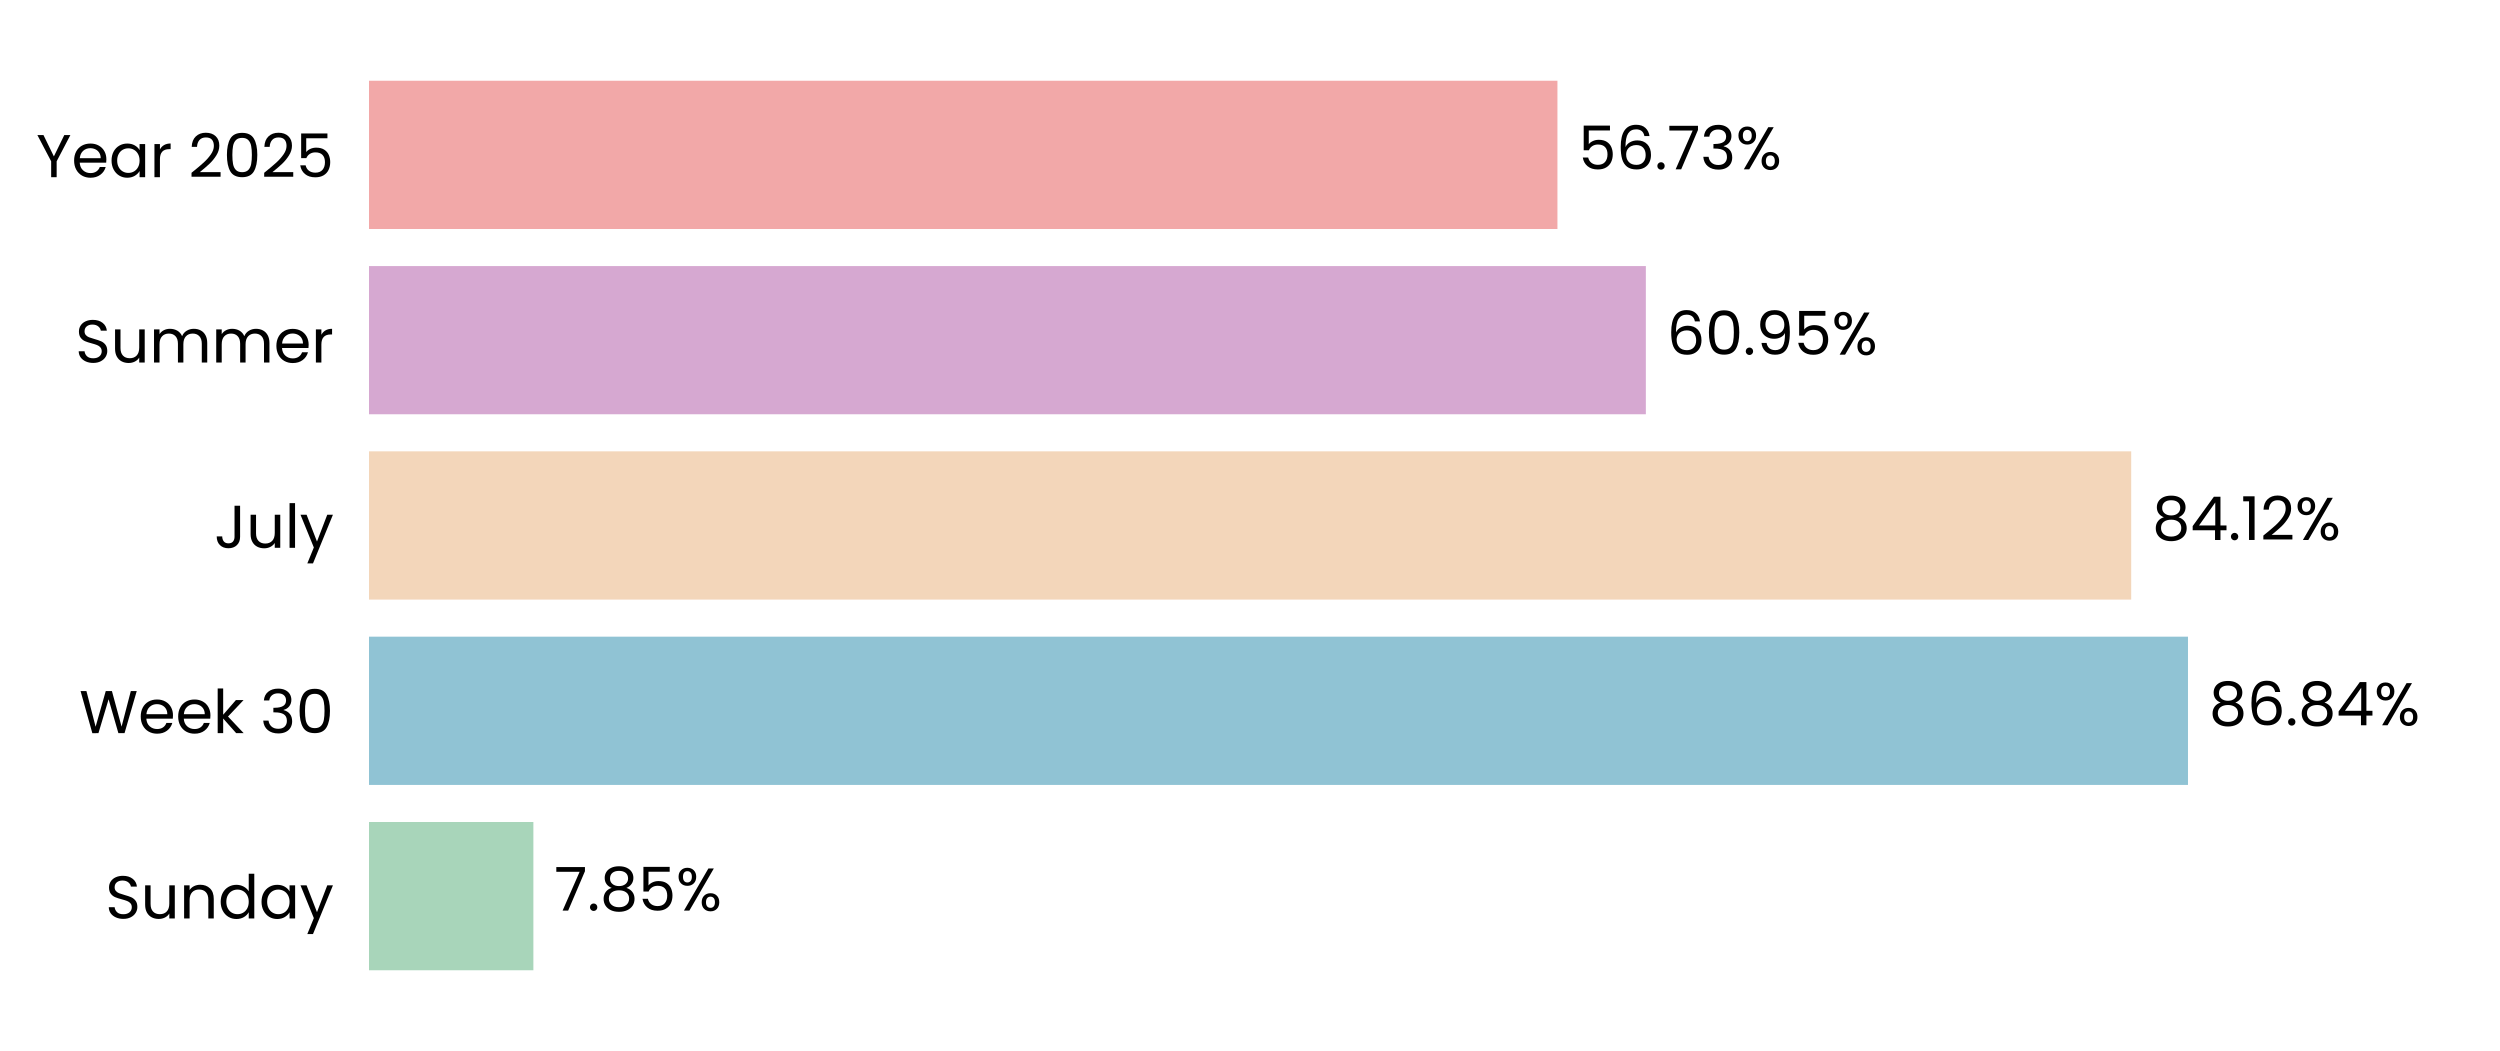
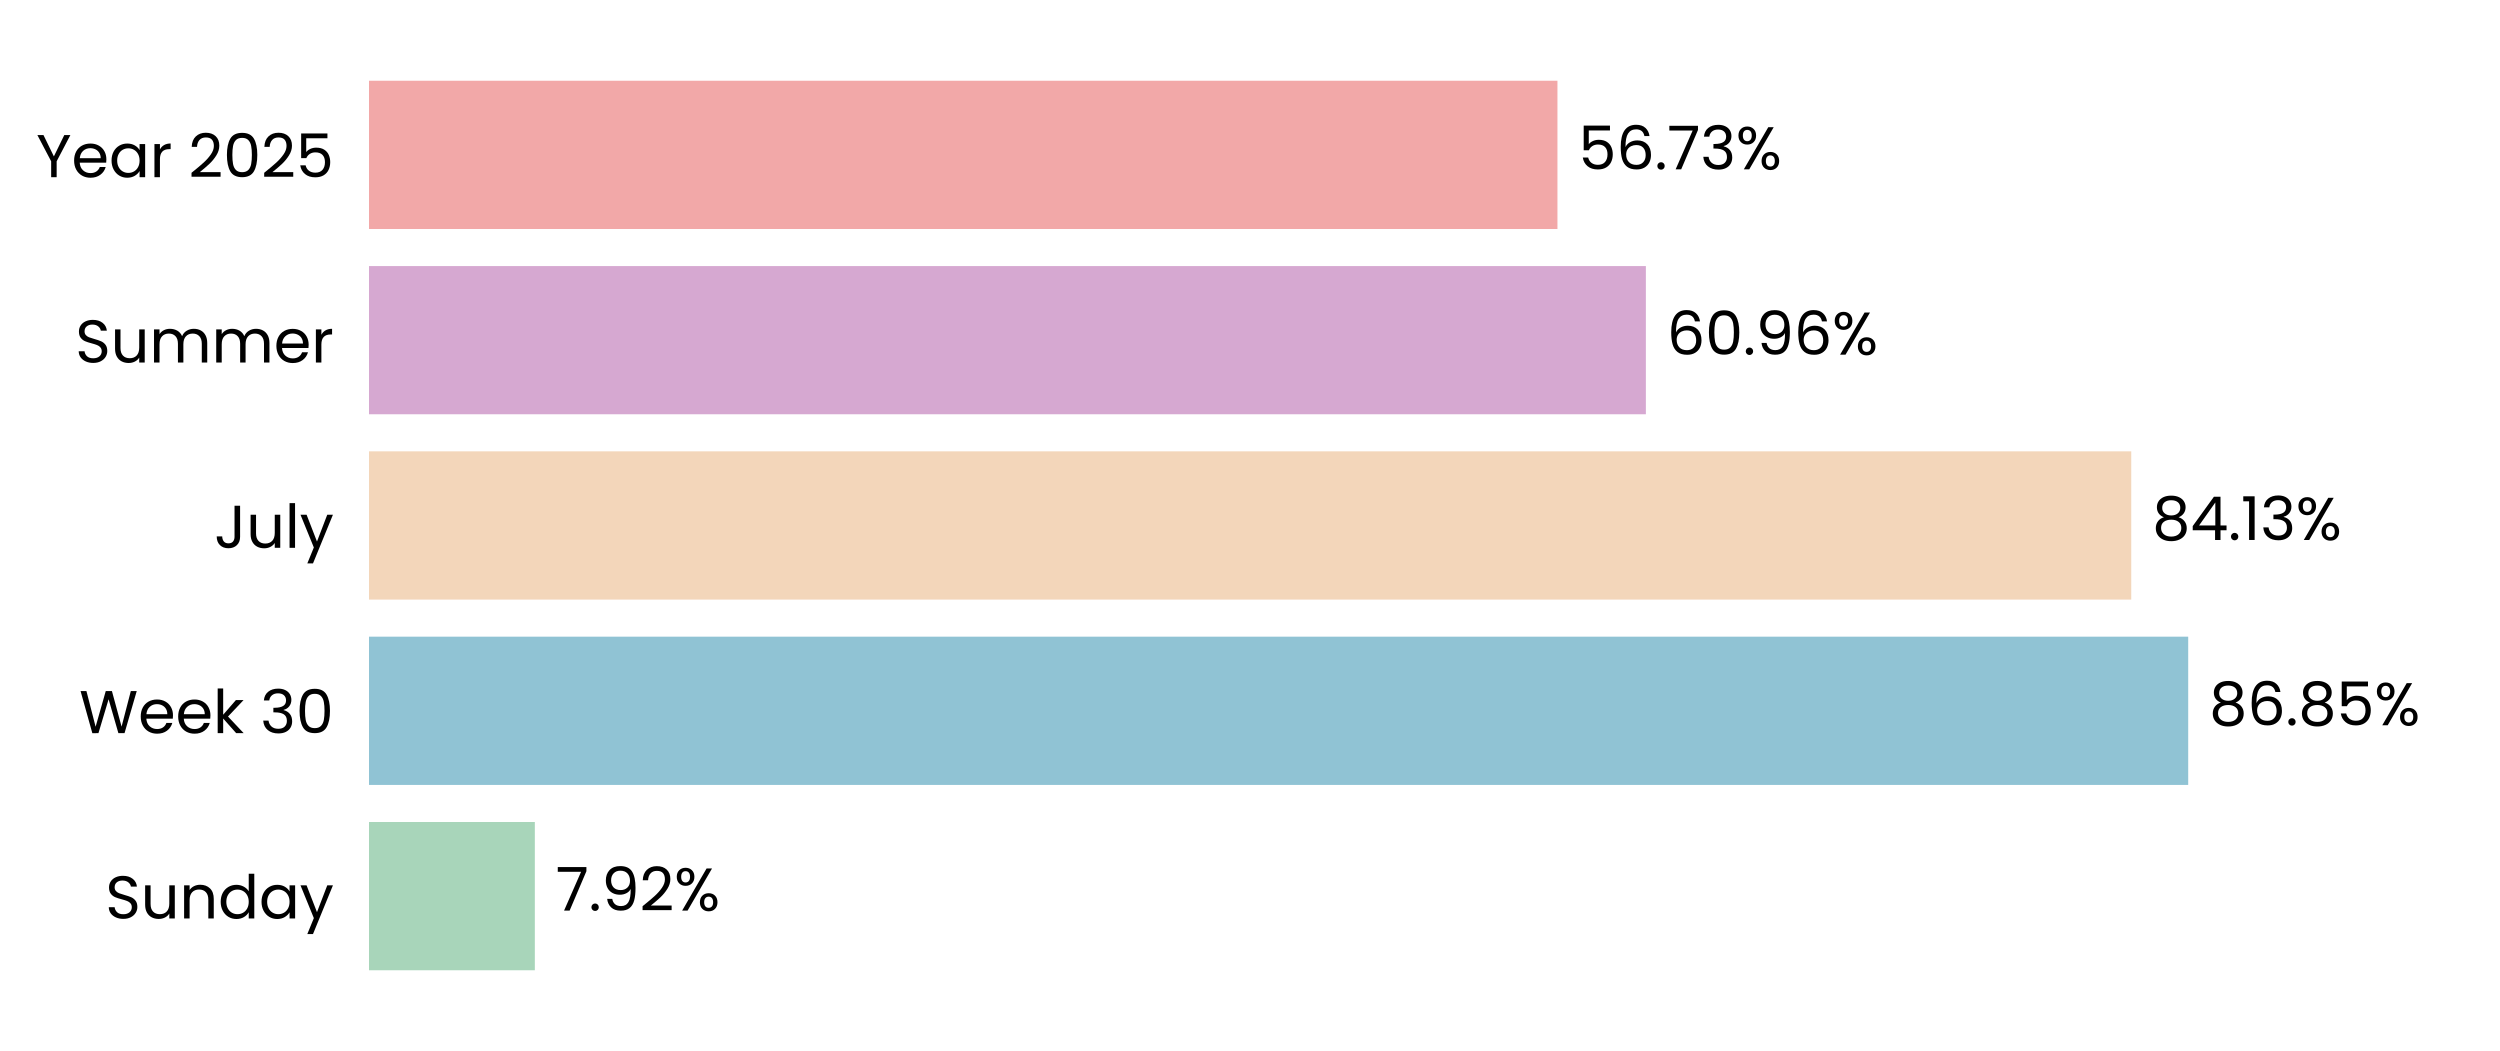
<svg xmlns="http://www.w3.org/2000/svg" xmlns:xlink="http://www.w3.org/1999/xlink" width="496.691pt" height="208.8pt" viewBox="0 0 496.691 208.8" version="1.1">
  <defs>
    <style type="text/css">*{stroke-linejoin: round; stroke-linecap: butt}</style>
  </defs>
  <g id="figure_1">
    <g id="patch_1">
      <path d="M 0 208.8  L 496.691 208.8  L 496.691 0  L 0 0  L 0 208.8  z " style="fill: none" />
    </g>
    <g id="axes_1">
      <g id="patch_2">
        <path d="M 73.311 201.6  L 489.491 201.6  L 489.491 7.2  L 73.311 7.2  L 73.311 201.6  z " style="fill: none" />
      </g>
      <g id="patch_3">
-         <path d="M 73.311 192.764  L 105.97 192.764  L 105.97 163.309  L 73.311 163.309  z " clip-path="url(#p67570dd483)" style="fill: #a8d5ba" />
+         <path d="M 73.311 192.764  L 106.259 192.764  L 106.259 163.309  L 73.311 163.309  z " clip-path="url(#pd08af35c40)" style="fill: #a8d5ba" />
      </g>
      <g id="patch_4">
-         <path d="M 73.311 155.945  L 434.702 155.945  L 434.702 126.491  L 73.311 126.491  z " clip-path="url(#p67570dd483)" style="fill: #90c3d4" />
+         <path d="M 73.311 155.945  L 434.744 155.945  L 434.744 126.491  L 73.311 126.491  z " clip-path="url(#pd08af35c40)" style="fill: #90c3d4" />
      </g>
      <g id="patch_5">
-         <path d="M 73.311 119.127  L 423.419 119.127  L 423.419 89.673  L 73.311 89.673  z " clip-path="url(#p67570dd483)" style="fill: #f3d6ba" />
+         <path d="M 73.311 119.127  L 423.428 119.127  L 423.428 89.673  L 73.311 89.673  z " clip-path="url(#pd08af35c40)" style="fill: #f3d6ba" />
      </g>
      <g id="patch_6">
-         <path d="M 73.311 82.309  L 326.993 82.309  L 326.993 52.855  L 73.311 52.855  z " clip-path="url(#p67570dd483)" style="fill: #d6a8d1" />
+         <path d="M 73.311 82.309  L 326.996 82.309  L 326.996 52.855  L 73.311 52.855  z " clip-path="url(#pd08af35c40)" style="fill: #d6a8d1" />
      </g>
      <g id="patch_7">
-         <path d="M 73.311 45.491  L 309.426 45.491  L 309.426 16.036  L 73.311 16.036  z " clip-path="url(#p67570dd483)" style="fill: #f2a8a8" />
+         <path d="M 73.311 45.491  L 309.427 45.491  L 309.427 16.036  L 73.311 16.036  z " clip-path="url(#pd08af35c40)" style="fill: #f2a8a8" />
      </g>
      <g id="matplotlib.axis_1">
        <g id="ytick_1">
          <g id="text_1">
            <g transform="translate(20.92875 182.4764) scale(0.12 -0.12)">
              <defs>
                <path id="Poppins-Regular-53" d="M 1907 -45  Q 1466 -45 1117 112  Q 768 269 569 547  Q 371 826 365 1190  L 986 1190  Q 1018 877 1245 662  Q 1472 448 1907 448  Q 2323 448 2563 656  Q 2803 864 2803 1190  Q 2803 1446 2662 1606  Q 2522 1766 2310 1849  Q 2099 1933 1741 2029  Q 1299 2144 1033 2259  Q 768 2374 579 2620  Q 390 2867 390 3283  Q 390 3648 576 3929  Q 762 4211 1098 4364  Q 1434 4518 1869 4518  Q 2496 4518 2896 4204  Q 3296 3891 3347 3373  L 2707 3373  Q 2675 3629 2438 3824  Q 2202 4019 1811 4019  Q 1446 4019 1216 3830  Q 986 3642 986 3302  Q 986 3059 1123 2905  Q 1261 2752 1462 2672  Q 1664 2592 2029 2490  Q 2470 2368 2739 2249  Q 3008 2131 3200 1884  Q 3392 1638 3392 1216  Q 3392 890 3219 602  Q 3046 314 2707 134  Q 2368 -45 1907 -45  z " transform="scale(0.015625)" />
                <path id="Poppins-Regular-75" d="M 3603 3507  L 3603 0  L 3021 0  L 3021 518  Q 2854 250 2556 99  Q 2259 -51 1901 -51  Q 1491 -51 1164 118  Q 838 288 649 627  Q 461 966 461 1453  L 461 3507  L 1037 3507  L 1037 1530  Q 1037 1011 1299 732  Q 1562 454 2016 454  Q 2483 454 2752 742  Q 3021 1030 3021 1581  L 3021 3507  L 3603 3507  z " transform="scale(0.015625)" />
                <path id="Poppins-Regular-6e" d="M 2202 3571  Q 2842 3571 3238 3184  Q 3635 2797 3635 2067  L 3635 0  L 3059 0  L 3059 1984  Q 3059 2509 2796 2787  Q 2534 3066 2080 3066  Q 1619 3066 1347 2778  Q 1075 2490 1075 1939  L 1075 0  L 493 0  L 493 3507  L 1075 3507  L 1075 3008  Q 1248 3277 1545 3424  Q 1843 3571 2202 3571  z " transform="scale(0.015625)" />
                <path id="Poppins-Regular-64" d="M 275 1766  Q 275 2304 492 2710  Q 710 3117 1091 3341  Q 1472 3565 1946 3565  Q 2355 3565 2707 3376  Q 3059 3187 3245 2880  L 3245 4736  L 3834 4736  L 3834 0  L 3245 0  L 3245 659  Q 3072 346 2733 144  Q 2394 -58 1939 -58  Q 1472 -58 1091 172  Q 710 403 492 819  Q 275 1235 275 1766  z M 3245 1760  Q 3245 2157 3085 2451  Q 2925 2746 2653 2902  Q 2381 3059 2054 3059  Q 1728 3059 1459 2905  Q 1190 2752 1030 2457  Q 870 2163 870 1766  Q 870 1363 1030 1065  Q 1190 768 1459 611  Q 1728 454 2054 454  Q 2381 454 2653 611  Q 2925 768 3085 1065  Q 3245 1363 3245 1760  z " transform="scale(0.015625)" />
                <path id="Poppins-Regular-61" d="M 275 1766  Q 275 2304 492 2710  Q 710 3117 1091 3341  Q 1472 3565 1939 3565  Q 2400 3565 2739 3366  Q 3078 3168 3245 2867  L 3245 3507  L 3834 3507  L 3834 0  L 3245 0  L 3245 653  Q 3072 346 2729 144  Q 2387 -58 1933 -58  Q 1466 -58 1088 172  Q 710 403 492 819  Q 275 1235 275 1766  z M 3245 1760  Q 3245 2157 3085 2451  Q 2925 2746 2653 2902  Q 2381 3059 2054 3059  Q 1728 3059 1459 2905  Q 1190 2752 1030 2457  Q 870 2163 870 1766  Q 870 1363 1030 1065  Q 1190 768 1459 611  Q 1728 454 2054 454  Q 2381 454 2653 611  Q 2925 768 3085 1065  Q 3245 1363 3245 1760  z " transform="scale(0.015625)" />
                <path id="Poppins-Regular-79" d="M 3514 3507  L 1402 -1651  L 800 -1651  L 1491 38  L 77 3507  L 723 3507  L 1824 666  L 2912 3507  L 3514 3507  z " transform="scale(0.015625)" />
              </defs>
              <use xlink:href="#Poppins-Regular-53" />
              <use xlink:href="#Poppins-Regular-75" transform="translate(58.7 0)" />
              <use xlink:href="#Poppins-Regular-6e" transform="translate(122.7 0)" />
              <use xlink:href="#Poppins-Regular-64" transform="translate(186.7 0)" />
              <use xlink:href="#Poppins-Regular-61" transform="translate(254.3 0)" />
              <use xlink:href="#Poppins-Regular-79" transform="translate(321.8999 0)" />
            </g>
          </g>
        </g>
        <g id="ytick_2">
          <g id="text_2">
            <g transform="translate(15.73125 145.6582) scale(0.12 -0.12)">
              <defs>
                <path id="Poppins-Regular-57" d="M 6099 4461  L 4806 0  L 4154 0  L 3117 3590  L 2042 0  L 1395 -6  L 147 4461  L 768 4461  L 1741 678  L 2816 4461  L 3469 4461  L 4493 691  L 5472 4461  L 6099 4461  z " transform="scale(0.015625)" />
                <path id="Poppins-Regular-65" d="M 3693 1888  Q 3693 1722 3674 1536  L 870 1536  Q 902 1018 1225 726  Q 1549 435 2010 435  Q 2387 435 2640 611  Q 2893 787 2995 1082  L 3622 1082  Q 3482 576 3059 259  Q 2637 -58 2010 -58  Q 1510 -58 1116 166  Q 723 390 499 803  Q 275 1216 275 1760  Q 275 2304 492 2713  Q 710 3123 1104 3344  Q 1498 3565 2010 3565  Q 2509 3565 2893 3347  Q 3277 3130 3485 2749  Q 3693 2368 3693 1888  z M 3091 2010  Q 3091 2342 2944 2582  Q 2797 2822 2544 2947  Q 2291 3072 1984 3072  Q 1542 3072 1232 2790  Q 922 2509 877 2010  L 3091 2010  z " transform="scale(0.015625)" />
                <path id="Poppins-Regular-6b" d="M 2451 0  L 1075 1549  L 1075 0  L 493 0  L 493 4736  L 1075 4736  L 1075 1952  L 2426 3507  L 3238 3507  L 1587 1760  L 3245 0  L 2451 0  z " transform="scale(0.015625)" />
                <path id="Poppins-Regular-20" transform="scale(0.015625)" />
                <path id="Poppins-Regular-33" d="M 384 3462  Q 429 4051 838 4384  Q 1248 4717 1901 4717  Q 2336 4717 2653 4560  Q 2970 4403 3133 4134  Q 3296 3866 3296 3526  Q 3296 3130 3069 2842  Q 2842 2554 2477 2470  L 2477 2438  Q 2893 2336 3136 2035  Q 3379 1734 3379 1248  Q 3379 883 3212 592  Q 3046 301 2713 134  Q 2381 -32 1914 -32  Q 1235 -32 800 323  Q 365 678 314 1331  L 877 1331  Q 922 947 1190 704  Q 1459 461 1907 461  Q 2355 461 2588 694  Q 2822 928 2822 1299  Q 2822 1779 2502 1990  Q 2182 2202 1536 2202  L 1389 2202  L 1389 2688  L 1542 2688  Q 2131 2694 2432 2883  Q 2733 3072 2733 3469  Q 2733 3808 2512 4013  Q 2291 4218 1882 4218  Q 1485 4218 1241 4013  Q 998 3808 954 3462  L 384 3462  z " transform="scale(0.015625)" />
                <path id="Poppins-Regular-30" d="M 397 2362  Q 397 3462 755 4080  Q 1114 4698 2010 4698  Q 2899 4698 3257 4080  Q 3616 3462 3616 2362  Q 3616 1242 3257 621  Q 2899 0 2010 0  Q 1114 0 755 621  Q 397 1242 397 2362  z M 3040 2362  Q 3040 2918 2966 3305  Q 2893 3693 2665 3929  Q 2438 4166 2010 4166  Q 1574 4166 1347 3929  Q 1120 3693 1046 3305  Q 973 2918 973 2362  Q 973 1786 1046 1395  Q 1120 1005 1347 768  Q 1574 531 2010 531  Q 2438 531 2665 768  Q 2893 1005 2966 1395  Q 3040 1786 3040 2362  z " transform="scale(0.015625)" />
              </defs>
              <use xlink:href="#Poppins-Regular-57" />
              <use xlink:href="#Poppins-Regular-65" transform="translate(97.59999 0)" />
              <use xlink:href="#Poppins-Regular-65" transform="translate(159.6 0)" />
              <use xlink:href="#Poppins-Regular-6b" transform="translate(221.6 0)" />
              <use xlink:href="#Poppins-Regular-20" transform="translate(273.0999 0)" />
              <use xlink:href="#Poppins-Regular-33" transform="translate(299.7999 0)" />
              <use xlink:href="#Poppins-Regular-30" transform="translate(358.6999 0)" />
            </g>
          </g>
        </g>
        <g id="ytick_3">
          <g id="text_3">
            <g transform="translate(42.56437 108.84) scale(0.12 -0.12)">
              <defs>
                <path id="Poppins-Regular-4a" d="M 2739 4461  L 2739 1165  Q 2739 614 2400 284  Q 2061 -45 1504 -45  Q 941 -45 601 291  Q 262 627 262 1210  L 845 1210  Q 851 883 1014 678  Q 1178 474 1504 474  Q 1830 474 1990 669  Q 2150 864 2150 1165  L 2150 4461  L 2739 4461  z " transform="scale(0.015625)" />
                <path id="Poppins-Regular-6c" d="M 1075 4736  L 1075 0  L 493 0  L 493 4736  L 1075 4736  z " transform="scale(0.015625)" />
              </defs>
              <use xlink:href="#Poppins-Regular-4a" />
              <use xlink:href="#Poppins-Regular-75" transform="translate(52.99999 0)" />
              <use xlink:href="#Poppins-Regular-6c" transform="translate(117 0)" />
              <use xlink:href="#Poppins-Regular-79" transform="translate(141.6 0)" />
            </g>
          </g>
        </g>
        <g id="ytick_4">
          <g id="text_4">
            <g transform="translate(14.95125 72.02182) scale(0.12 -0.12)">
              <defs>
                <path id="Poppins-Regular-6d" d="M 4710 3571  Q 5120 3571 5440 3401  Q 5760 3232 5945 2893  Q 6131 2554 6131 2067  L 6131 0  L 5555 0  L 5555 1984  Q 5555 2509 5296 2787  Q 5037 3066 4595 3066  Q 4141 3066 3872 2774  Q 3603 2483 3603 1933  L 3603 0  L 3027 0  L 3027 1984  Q 3027 2509 2768 2787  Q 2509 3066 2067 3066  Q 1613 3066 1344 2774  Q 1075 2483 1075 1933  L 1075 0  L 493 0  L 493 3507  L 1075 3507  L 1075 3002  Q 1248 3277 1539 3424  Q 1830 3571 2182 3571  Q 2624 3571 2963 3372  Q 3302 3174 3469 2790  Q 3616 3162 3955 3366  Q 4294 3571 4710 3571  z " transform="scale(0.015625)" />
                <path id="Poppins-Regular-72" d="M 1075 2938  Q 1229 3238 1513 3404  Q 1798 3571 2208 3571  L 2208 2970  L 2054 2970  Q 1075 2970 1075 1907  L 1075 0  L 493 0  L 493 3507  L 1075 3507  L 1075 2938  z " transform="scale(0.015625)" />
              </defs>
              <use xlink:href="#Poppins-Regular-53" />
              <use xlink:href="#Poppins-Regular-75" transform="translate(58.7 0)" />
              <use xlink:href="#Poppins-Regular-6d" transform="translate(122.7 0)" />
              <use xlink:href="#Poppins-Regular-6d" transform="translate(225.7 0)" />
              <use xlink:href="#Poppins-Regular-65" transform="translate(328.7 0)" />
              <use xlink:href="#Poppins-Regular-72" transform="translate(390.6999 0)" />
            </g>
          </g>
        </g>
        <g id="ytick_5">
          <g id="text_5">
            <g transform="translate(7.2 35.20364) scale(0.12 -0.12)">
              <defs>
                <path id="Poppins-Regular-59" d="M 3616 4461  L 2163 1683  L 2163 0  L 1581 0  L 1581 1683  L 122 4461  L 768 4461  L 1869 2202  L 2970 4461  L 3616 4461  z " transform="scale(0.015625)" />
                <path id="Poppins-Regular-32" d="M 326 467  Q 1139 1120 1600 1539  Q 2061 1958 2377 2416  Q 2694 2874 2694 3315  Q 2694 3731 2492 3971  Q 2291 4211 1843 4211  Q 1408 4211 1168 3939  Q 928 3667 909 3213  L 346 3213  Q 371 3930 780 4320  Q 1190 4710 1837 4710  Q 2496 4710 2883 4345  Q 3270 3981 3270 3341  Q 3270 2810 2953 2307  Q 2637 1805 2233 1424  Q 1830 1043 1203 538  L 3405 538  L 3405 51  L 326 51  L 326 467  z " transform="scale(0.015625)" />
                <path id="Poppins-Regular-35" d="M 3347 4122  L 1101 4122  L 1101 2662  Q 1248 2867 1536 2998  Q 1824 3130 2157 3130  Q 2688 3130 3021 2909  Q 3354 2688 3498 2339  Q 3642 1990 3642 1600  Q 3642 1139 3469 774  Q 3296 410 2941 198  Q 2586 -13 2061 -13  Q 1389 -13 973 332  Q 557 678 467 1254  L 1037 1254  Q 1120 890 1389 685  Q 1658 480 2067 480  Q 2573 480 2829 784  Q 3085 1088 3085 1587  Q 3085 2086 2829 2358  Q 2573 2630 2074 2630  Q 1734 2630 1481 2467  Q 1229 2304 1114 2022  L 563 2022  L 563 4634  L 3347 4634  L 3347 4122  z " transform="scale(0.015625)" />
              </defs>
              <use xlink:href="#Poppins-Regular-59" />
              <use xlink:href="#Poppins-Regular-65" transform="translate(58.39999 0)" />
              <use xlink:href="#Poppins-Regular-61" transform="translate(120.4 0)" />
              <use xlink:href="#Poppins-Regular-72" transform="translate(188 0)" />
              <use xlink:href="#Poppins-Regular-20" transform="translate(225.3 0)" />
              <use xlink:href="#Poppins-Regular-32" transform="translate(252 0)" />
              <use xlink:href="#Poppins-Regular-30" transform="translate(309.4999 0)" />
              <use xlink:href="#Poppins-Regular-32" transform="translate(372.2999 0)" />
              <use xlink:href="#Poppins-Regular-35" transform="translate(429.7999 0)" />
            </g>
          </g>
        </g>
      </g>
      <g id="text_6">
-         <g transform="translate(110.1316 180.9164) scale(0.12 -0.12)">
+         <g transform="translate(110.4206 180.9164) scale(0.12 -0.12)">
          <defs>
            <path id="Poppins-Regular-37" d="M 3245 4173  L 1466 0  L 877 0  L 2682 4115  L 211 4115  L 211 4614  L 3245 4614  L 3245 4173  z " transform="scale(0.015625)" />
            <path id="Poppins-Regular-2e" d="M 678 -38  Q 512 -38 397 77  Q 282 192 282 358  Q 282 525 397 640  Q 512 755 678 755  Q 838 755 950 640  Q 1062 525 1062 358  Q 1062 192 950 77  Q 838 -38 678 -38  z " transform="scale(0.015625)" />
-             <path id="Poppins-Regular-38" d="M 1242 2406  Q 883 2547 691 2816  Q 499 3085 499 3469  Q 499 3814 672 4092  Q 845 4371 1187 4534  Q 1530 4698 2016 4698  Q 2502 4698 2844 4534  Q 3187 4371 3363 4092  Q 3539 3814 3539 3469  Q 3539 3098 3340 2819  Q 3142 2541 2797 2406  Q 3194 2285 3427 1981  Q 3661 1677 3661 1248  Q 3661 832 3456 521  Q 3251 211 2876 41  Q 2502 -128 2016 -128  Q 1530 -128 1162 41  Q 794 211 589 521  Q 384 832 384 1248  Q 384 1677 614 1984  Q 845 2291 1242 2406  z M 2976 3398  Q 2976 3789 2720 4000  Q 2464 4211 2016 4211  Q 1574 4211 1318 4000  Q 1062 3789 1062 3392  Q 1062 3034 1328 2816  Q 1594 2598 2016 2598  Q 2445 2598 2710 2819  Q 2976 3040 2976 3398  z M 2016 2150  Q 1542 2150 1241 1929  Q 941 1709 941 1267  Q 941 858 1232 608  Q 1523 358 2016 358  Q 2509 358 2797 608  Q 3085 858 3085 1267  Q 3085 1696 2790 1923  Q 2496 2150 2016 2150  z " transform="scale(0.015625)" />
+             <path id="Poppins-Regular-39" d="M 1146 1242  Q 1210 877 1443 678  Q 1677 480 2074 480  Q 2605 480 2857 896  Q 3110 1312 3098 2298  Q 2963 2010 2649 1846  Q 2336 1683 1952 1683  Q 1523 1683 1187 1859  Q 851 2035 659 2374  Q 467 2714 467 3194  Q 467 3878 864 4297  Q 1261 4717 1990 4717  Q 2886 4717 3248 4134  Q 3610 3552 3610 2400  Q 3610 1594 3466 1069  Q 3322 544 2979 269  Q 2637 -6 2042 -6  Q 1389 -6 1024 346  Q 659 698 608 1242  L 1146 1242  z M 2048 2176  Q 2477 2176 2752 2441  Q 3027 2707 3027 3162  Q 3027 3642 2758 3936  Q 2490 4230 2003 4230  Q 1555 4230 1289 3948  Q 1024 3667 1024 3206  Q 1024 2739 1286 2457  Q 1549 2176 2048 2176  z " transform="scale(0.015625)" />
            <path id="Poppins-Regular-25" d="M 269 3584  Q 269 4019 531 4278  Q 794 4538 1203 4538  Q 1613 4538 1875 4278  Q 2138 4019 2138 3584  Q 2138 3142 1875 2883  Q 1613 2624 1203 2624  Q 794 2624 531 2883  Q 269 3142 269 3584  z M 4006 4467  L 1414 0  L 838 0  L 3430 4467  L 4006 4467  z M 1203 4179  Q 986 4179 861 4028  Q 736 3878 736 3584  Q 736 3290 861 3136  Q 986 2982 1203 2982  Q 1421 2982 1549 3139  Q 1677 3296 1677 3584  Q 1677 3878 1549 4028  Q 1421 4179 1203 4179  z M 2720 883  Q 2720 1325 2982 1584  Q 3245 1843 3654 1843  Q 4064 1843 4323 1584  Q 4582 1325 4582 883  Q 4582 448 4323 185  Q 4064 -77 3654 -77  Q 3245 -77 2982 182  Q 2720 442 2720 883  z M 3648 1478  Q 3430 1478 3302 1328  Q 3174 1178 3174 883  Q 3174 595 3302 444  Q 3430 294 3648 294  Q 3866 294 3994 444  Q 4122 595 4122 883  Q 4122 1178 3994 1328  Q 3866 1478 3648 1478  z " transform="scale(0.015625)" />
          </defs>
          <use xlink:href="#Poppins-Regular-37" />
          <use xlink:href="#Poppins-Regular-2e" transform="translate(54.59999 0)" />
-           <use xlink:href="#Poppins-Regular-38" transform="translate(75.59998 0)" />
-           <use xlink:href="#Poppins-Regular-35" transform="translate(138.7 0)" />
-           <use xlink:href="#Poppins-Regular-25" transform="translate(201.5 0)" />
+           <use xlink:href="#Poppins-Regular-39" transform="translate(75.59998 0)" />
+           <use xlink:href="#Poppins-Regular-32" transform="translate(138.6 0)" />
+           <use xlink:href="#Poppins-Regular-25" transform="translate(196.0999 0)" />
        </g>
      </g>
      <g id="text_7">
-         <g transform="translate(438.8643 144.0982) scale(0.12 -0.12)">
+         <g transform="translate(438.9056 144.0982) scale(0.12 -0.12)">
          <defs>
+             <path id="Poppins-Regular-38" d="M 1242 2406  Q 883 2547 691 2816  Q 499 3085 499 3469  Q 499 3814 672 4092  Q 845 4371 1187 4534  Q 1530 4698 2016 4698  Q 2502 4698 2844 4534  Q 3187 4371 3363 4092  Q 3539 3814 3539 3469  Q 3539 3098 3340 2819  Q 3142 2541 2797 2406  Q 3194 2285 3427 1981  Q 3661 1677 3661 1248  Q 3661 832 3456 521  Q 3251 211 2876 41  Q 2502 -128 2016 -128  Q 1530 -128 1162 41  Q 794 211 589 521  Q 384 832 384 1248  Q 384 1677 614 1984  Q 845 2291 1242 2406  z M 2976 3398  Q 2976 3789 2720 4000  Q 2464 4211 2016 4211  Q 1574 4211 1318 4000  Q 1062 3789 1062 3392  Q 1062 3034 1328 2816  Q 1594 2598 2016 2598  Q 2445 2598 2710 2819  Q 2976 3040 2976 3398  z M 2016 2150  Q 1542 2150 1241 1929  Q 941 1709 941 1267  Q 941 858 1232 608  Q 1523 358 2016 358  Q 2509 358 2797 608  Q 3085 858 3085 1267  Q 3085 1696 2790 1923  Q 2496 2150 2016 2150  z " transform="scale(0.015625)" />
            <path id="Poppins-Regular-36" d="M 2976 3526  Q 2835 4237 2099 4237  Q 1530 4237 1248 3798  Q 966 3360 973 2355  Q 1120 2688 1462 2877  Q 1805 3066 2227 3066  Q 2886 3066 3280 2656  Q 3674 2246 3674 1523  Q 3674 1088 3504 742  Q 3334 397 2992 192  Q 2650 -13 2163 -13  Q 1504 -13 1133 281  Q 762 576 614 1094  Q 467 1613 467 2374  Q 467 4723 2106 4723  Q 2733 4723 3091 4384  Q 3450 4045 3514 3526  L 2976 3526  z M 2106 2573  Q 1830 2573 1587 2461  Q 1344 2349 1193 2121  Q 1043 1894 1043 1568  Q 1043 1082 1324 778  Q 1606 474 2131 474  Q 2579 474 2844 752  Q 3110 1030 3110 1504  Q 3110 2003 2854 2288  Q 2598 2573 2106 2573  z " transform="scale(0.015625)" />
-             <path id="Poppins-Regular-34" d="M 256 1030  L 256 1472  L 2502 4582  L 3200 4582  L 3200 1536  L 3840 1536  L 3840 1030  L 3200 1030  L 3200 0  L 2624 0  L 2624 1030  L 256 1030  z M 2650 3974  L 928 1536  L 2650 1536  L 2650 3974  z " transform="scale(0.015625)" />
          </defs>
          <use xlink:href="#Poppins-Regular-38" />
          <use xlink:href="#Poppins-Regular-36" transform="translate(63.09999 0)" />
          <use xlink:href="#Poppins-Regular-2e" transform="translate(126.6 0)" />
          <use xlink:href="#Poppins-Regular-38" transform="translate(147.6 0)" />
-           <use xlink:href="#Poppins-Regular-34" transform="translate(210.7 0)" />
-           <use xlink:href="#Poppins-Regular-25" transform="translate(273.5999 0)" />
+           <use xlink:href="#Poppins-Regular-35" transform="translate(210.7 0)" />
+           <use xlink:href="#Poppins-Regular-25" transform="translate(273.4999 0)" />
        </g>
      </g>
      <g id="text_8">
-         <g transform="translate(427.5807 107.28) scale(0.12 -0.12)">
+         <g transform="translate(427.5901 107.28) scale(0.12 -0.12)">
          <defs>
+             <path id="Poppins-Regular-34" d="M 256 1030  L 256 1472  L 2502 4582  L 3200 4582  L 3200 1536  L 3840 1536  L 3840 1030  L 3200 1030  L 3200 0  L 2624 0  L 2624 1030  L 256 1030  z M 2650 3974  L 928 1536  L 2650 1536  L 2650 3974  z " transform="scale(0.015625)" />
            <path id="Poppins-Regular-31" d="M 243 4096  L 243 4627  L 1446 4627  L 1446 0  L 858 0  L 858 4096  L 243 4096  z " transform="scale(0.015625)" />
          </defs>
          <use xlink:href="#Poppins-Regular-38" />
          <use xlink:href="#Poppins-Regular-34" transform="translate(63.09999 0)" />
          <use xlink:href="#Poppins-Regular-2e" transform="translate(126 0)" />
          <use xlink:href="#Poppins-Regular-31" transform="translate(147 0)" />
-           <use xlink:href="#Poppins-Regular-32" transform="translate(179 0)" />
-           <use xlink:href="#Poppins-Regular-25" transform="translate(236.4999 0)" />
+           <use xlink:href="#Poppins-Regular-33" transform="translate(179 0)" />
+           <use xlink:href="#Poppins-Regular-25" transform="translate(237.8999 0)" />
        </g>
      </g>
      <g id="text_9">
-         <g transform="translate(331.155 70.46182) scale(0.12 -0.12)">
-           <defs>
-             <path id="Poppins-Regular-39" d="M 1146 1242  Q 1210 877 1443 678  Q 1677 480 2074 480  Q 2605 480 2857 896  Q 3110 1312 3098 2298  Q 2963 2010 2649 1846  Q 2336 1683 1952 1683  Q 1523 1683 1187 1859  Q 851 2035 659 2374  Q 467 2714 467 3194  Q 467 3878 864 4297  Q 1261 4717 1990 4717  Q 2886 4717 3248 4134  Q 3610 3552 3610 2400  Q 3610 1594 3466 1069  Q 3322 544 2979 269  Q 2637 -6 2042 -6  Q 1389 -6 1024 346  Q 659 698 608 1242  L 1146 1242  z M 2048 2176  Q 2477 2176 2752 2441  Q 3027 2707 3027 3162  Q 3027 3642 2758 3936  Q 2490 4230 2003 4230  Q 1555 4230 1289 3948  Q 1024 3667 1024 3206  Q 1024 2739 1286 2457  Q 1549 2176 2048 2176  z " transform="scale(0.015625)" />
-           </defs>
+         <g transform="translate(331.1581 70.46182) scale(0.12 -0.12)">
          <use xlink:href="#Poppins-Regular-36" />
          <use xlink:href="#Poppins-Regular-30" transform="translate(63.49999 0)" />
          <use xlink:href="#Poppins-Regular-2e" transform="translate(126.3 0)" />
          <use xlink:href="#Poppins-Regular-39" transform="translate(147.3 0)" />
-           <use xlink:href="#Poppins-Regular-35" transform="translate(210.2999 0)" />
-           <use xlink:href="#Poppins-Regular-25" transform="translate(273.0999 0)" />
+           <use xlink:href="#Poppins-Regular-36" transform="translate(210.2999 0)" />
+           <use xlink:href="#Poppins-Regular-25" transform="translate(273.7999 0)" />
        </g>
      </g>
      <g id="text_10">
-         <g transform="translate(313.5879 33.64364) scale(0.12 -0.12)">
+         <g transform="translate(313.5887 33.64364) scale(0.12 -0.12)">
          <use xlink:href="#Poppins-Regular-35" />
          <use xlink:href="#Poppins-Regular-36" transform="translate(62.79999 0)" />
          <use xlink:href="#Poppins-Regular-2e" transform="translate(126.3 0)" />
          <use xlink:href="#Poppins-Regular-37" transform="translate(147.3 0)" />
          <use xlink:href="#Poppins-Regular-33" transform="translate(201.8999 0)" />
          <use xlink:href="#Poppins-Regular-25" transform="translate(260.7999 0)" />
        </g>
      </g>
    </g>
  </g>
  <defs>
-     <clipPath id="p67570dd483">
+     <clipPath id="pd08af35c40">
      <rect x="73.311" y="7.2" width="416.18" height="194.4" />
    </clipPath>
  </defs>
</svg>
